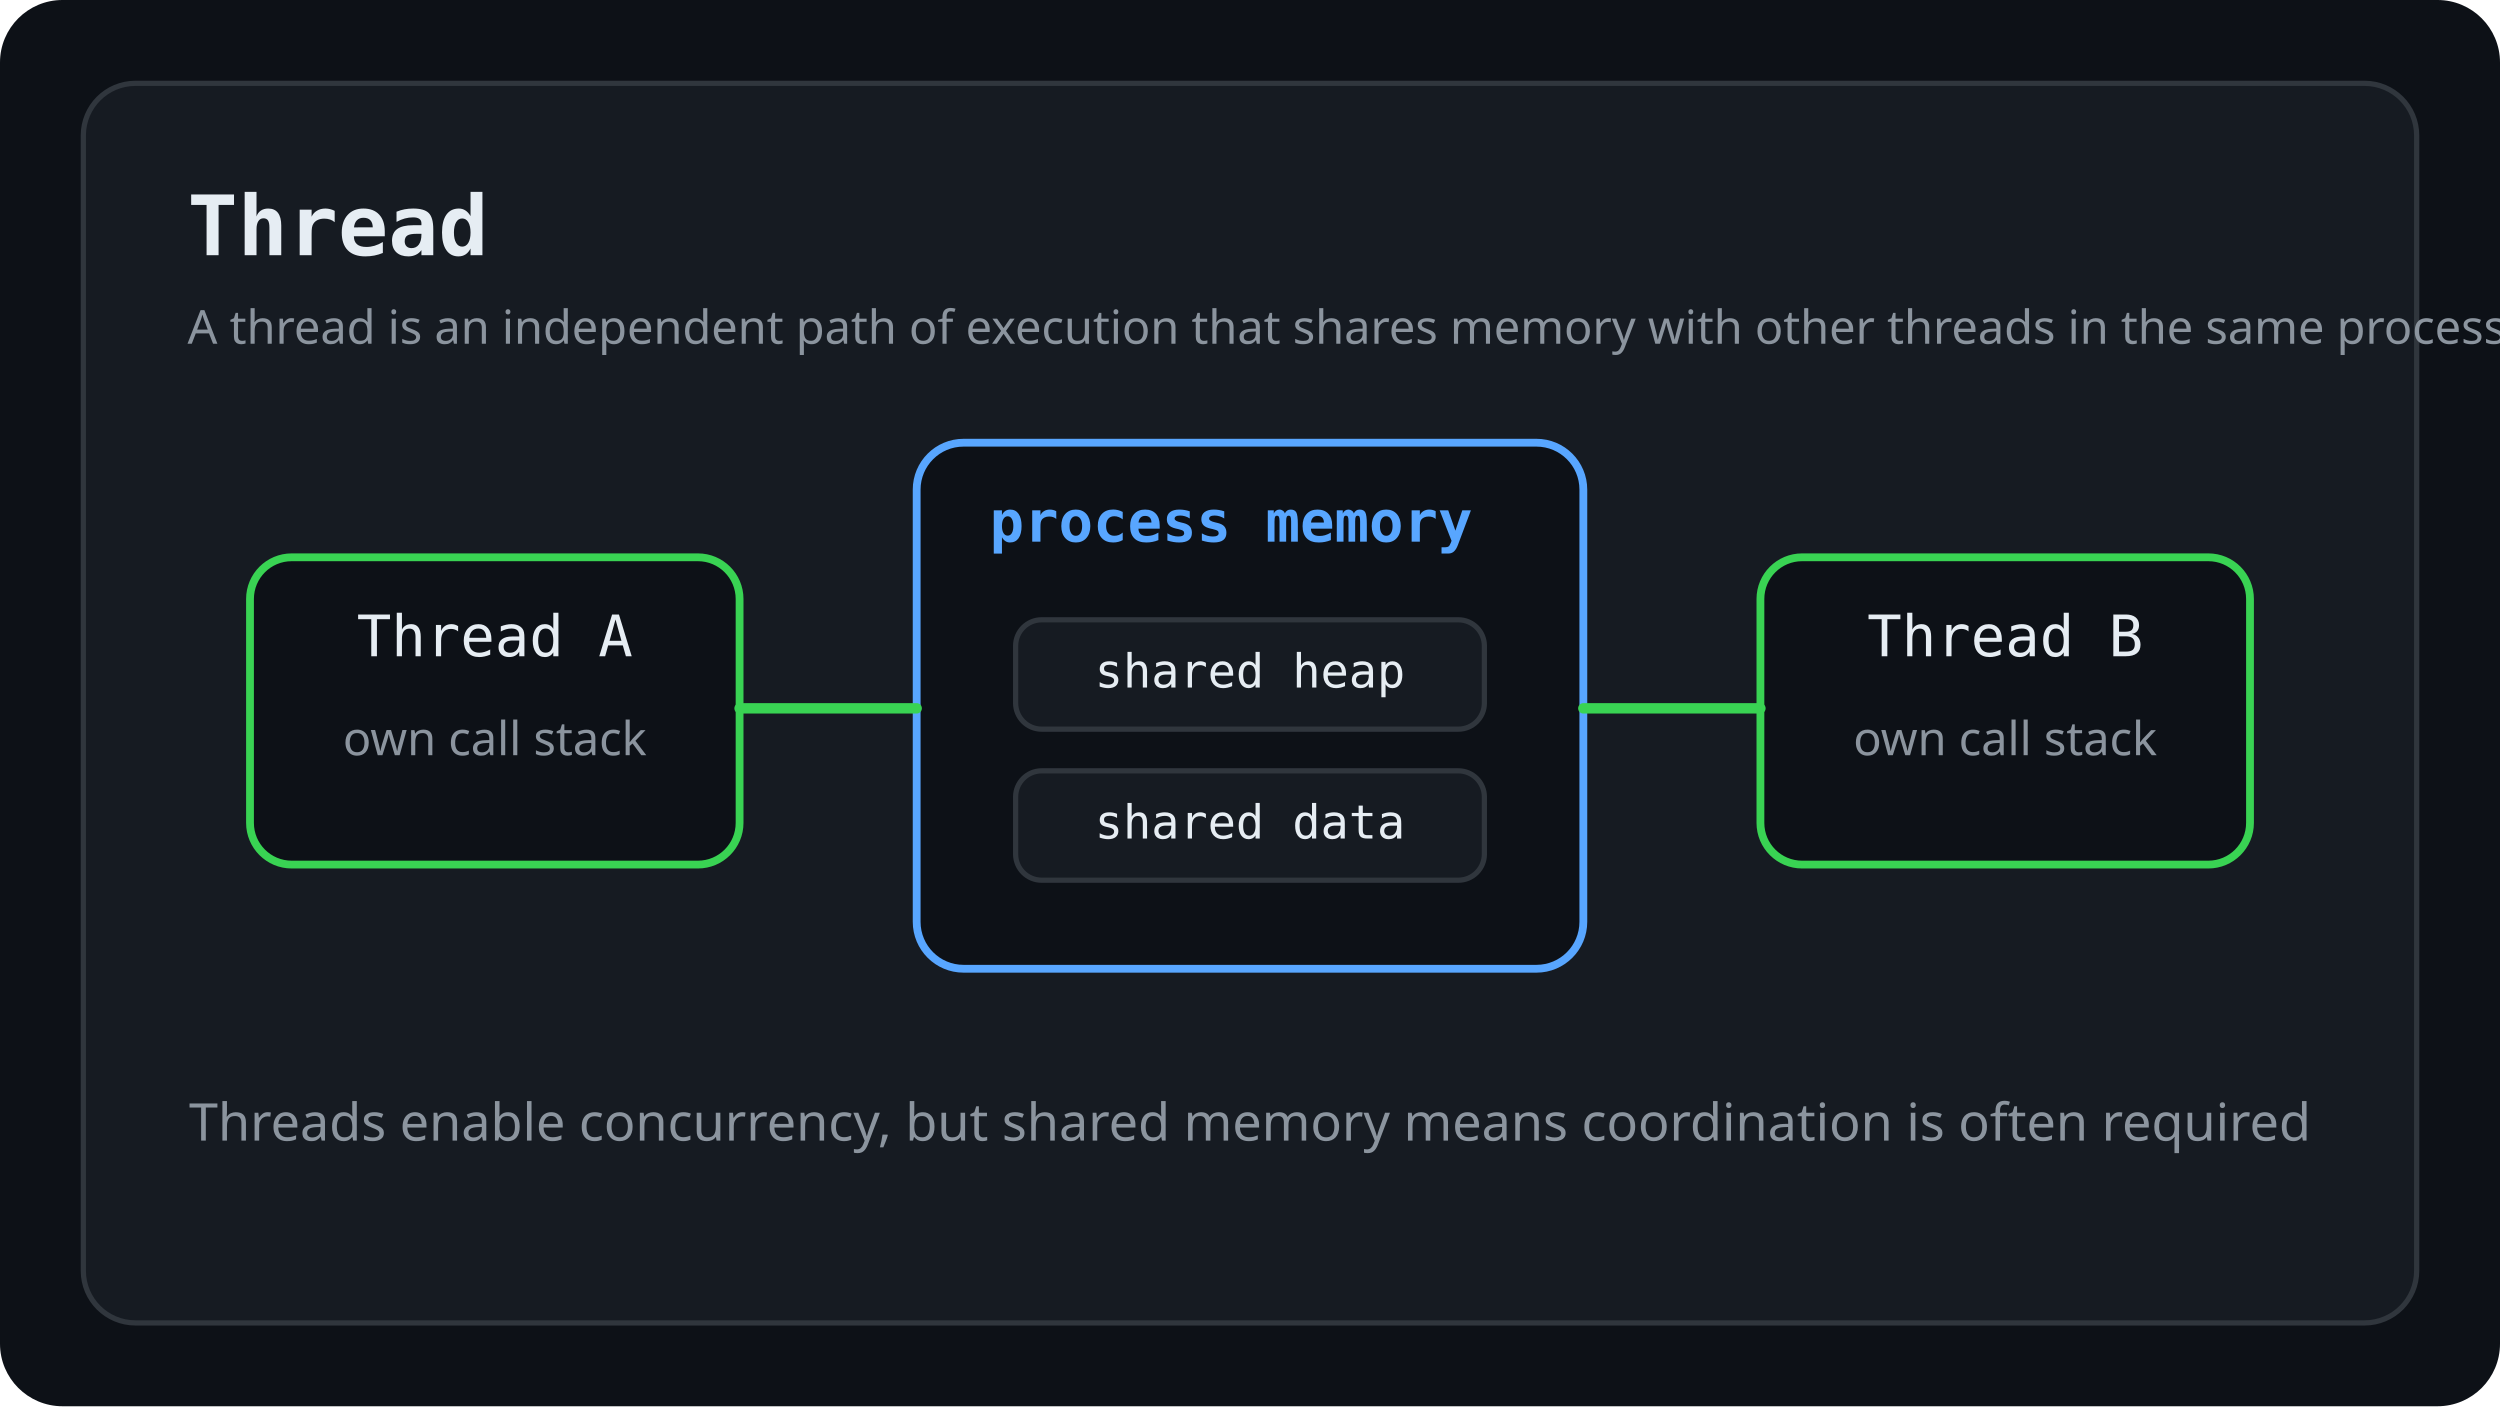
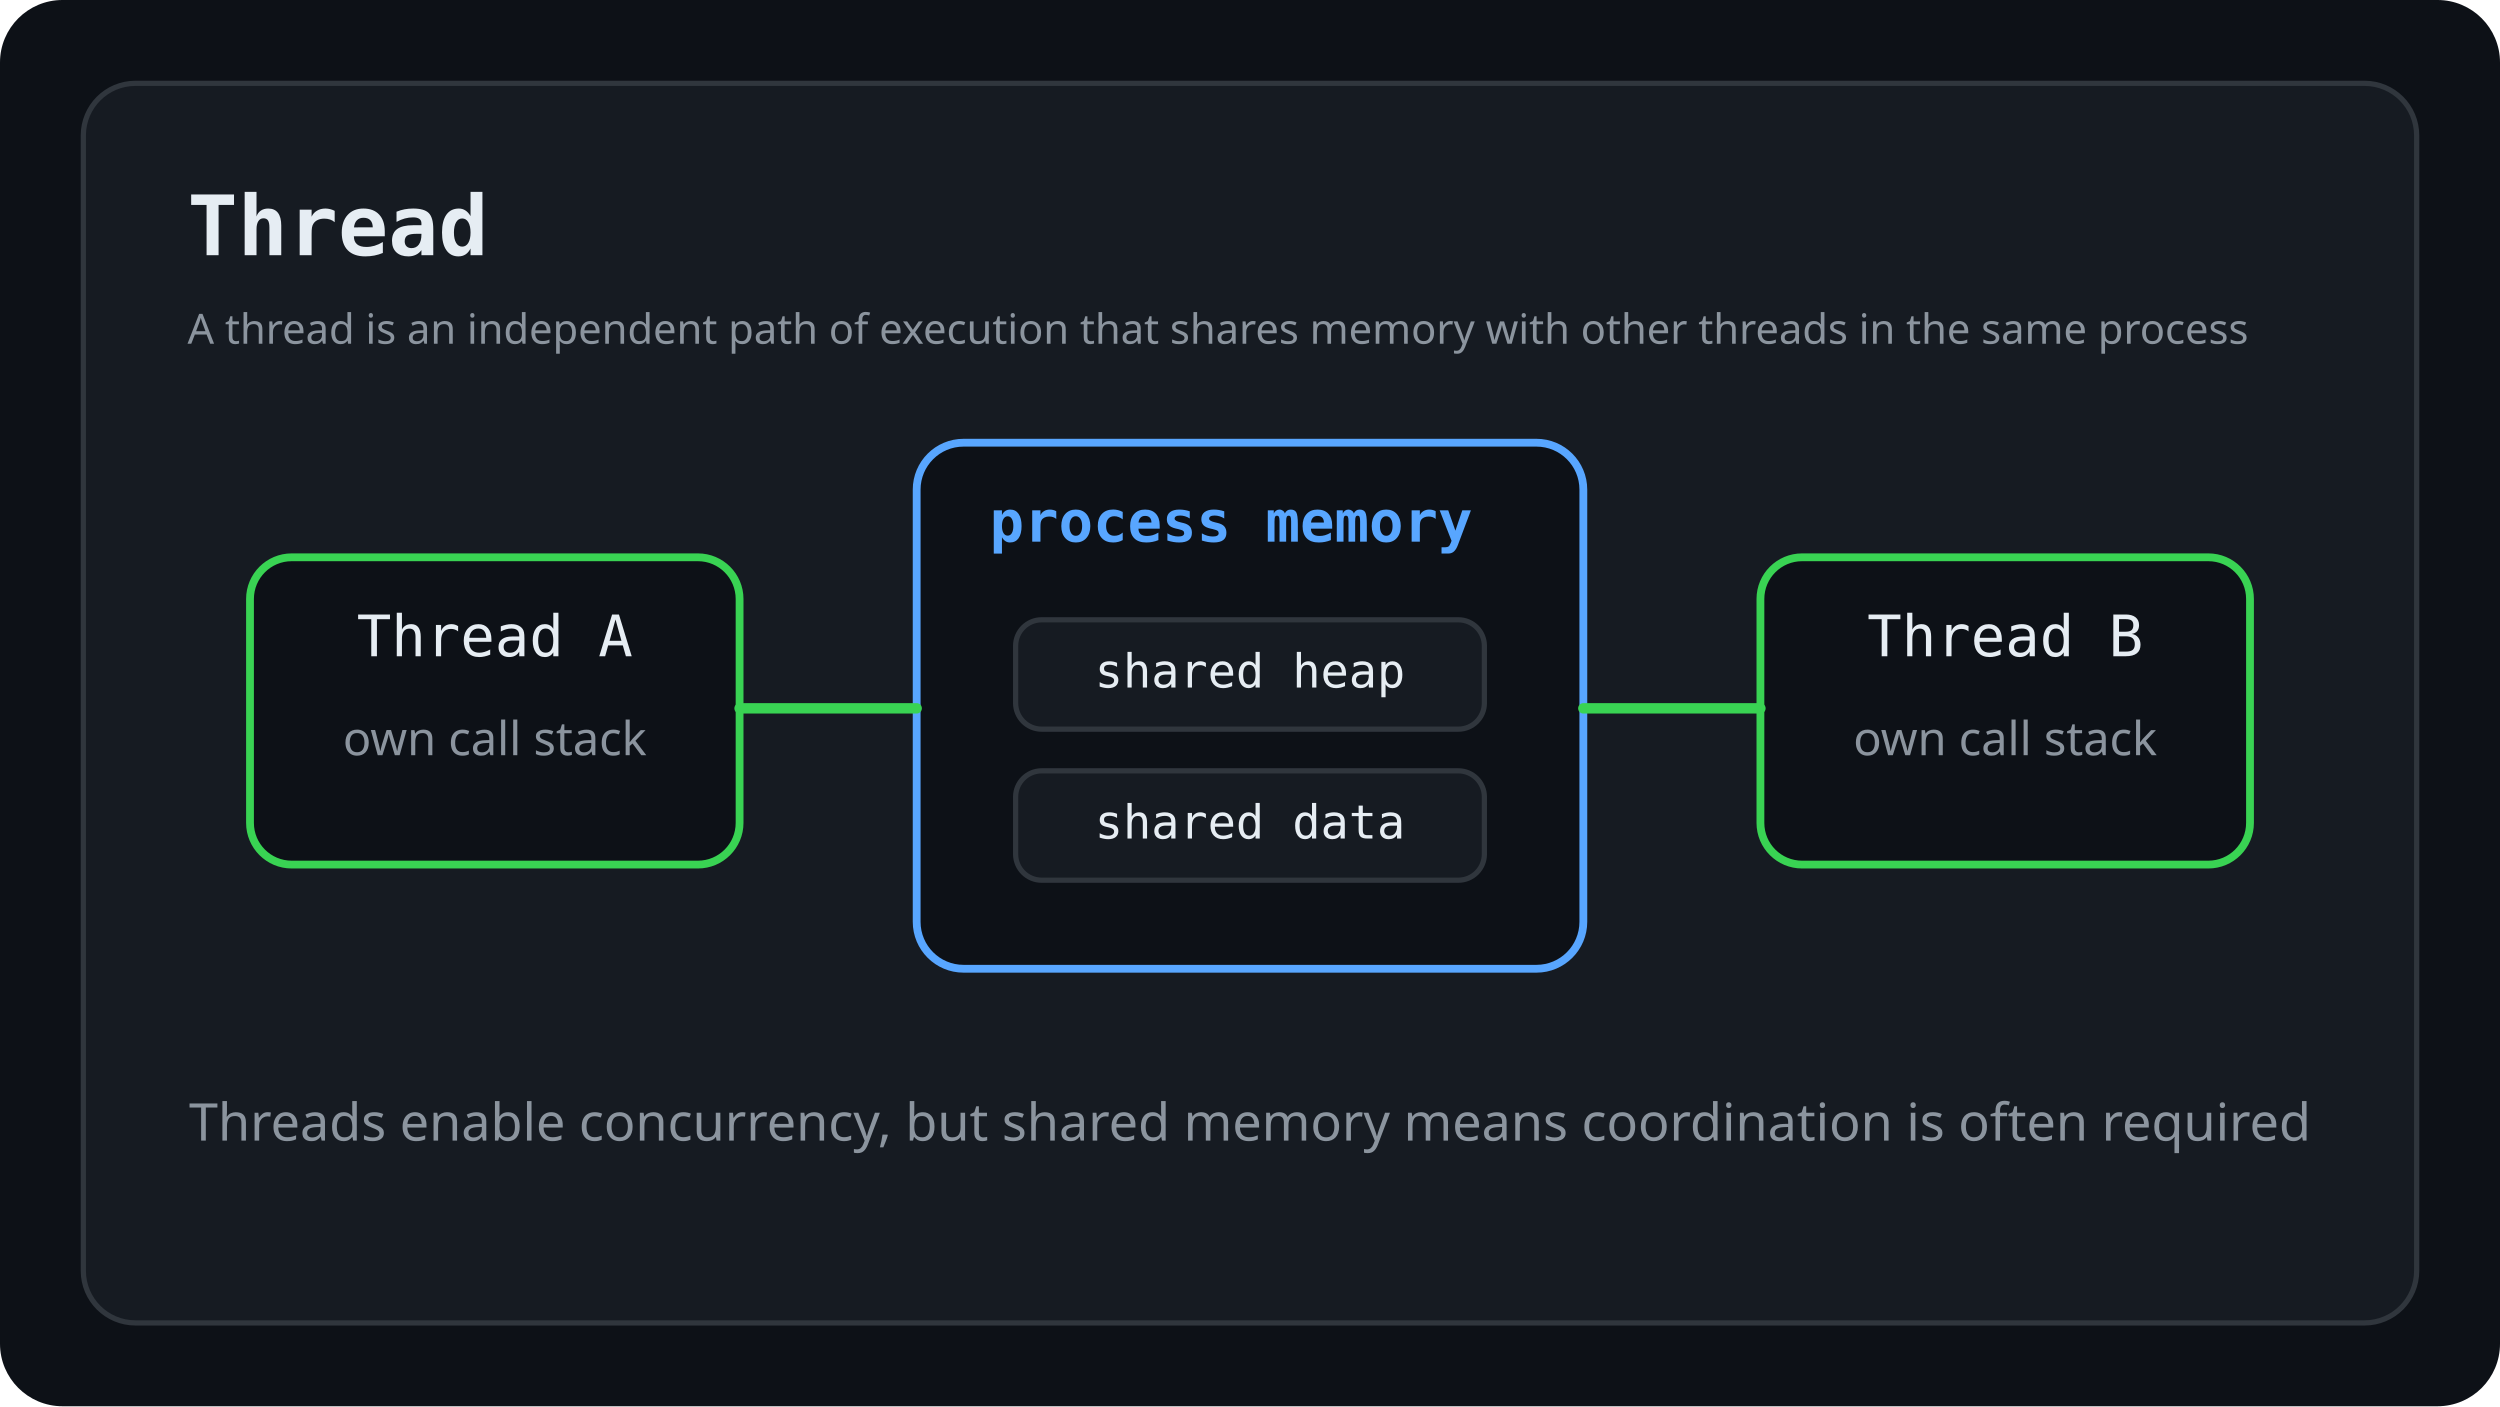
<svg xmlns="http://www.w3.org/2000/svg" width="960" height="540" viewBox="0 0 960 540" fill="none">
  <rect width="960" height="540" rx="24" fill="#0D1117" />
  <rect x="32" y="32" width="896" height="476" rx="20" fill="#161B22" stroke="#30363D" stroke-width="2" />
  <text x="72" y="98" fill="#E6EDF3" font-family="JetBrains Mono, monospace" font-size="32" font-weight="700">Thread</text>
-   <text x="72" y="132" fill="#8B949E" font-family="IBM Plex Sans, sans-serif" font-size="18">A thread is an independent path of execution that shares memory with other threads in the same process</text>
+   <text x="72" y="132" fill="#8B949E" font-family="IBM Plex Sans, sans-serif" font-size="16">A thread is an independent path of execution that shares memory with other threads in the same process</text>
  <rect x="352" y="170" width="256" height="202" rx="18" fill="#0D1117" stroke="#58A6FF" stroke-width="3" />
  <text x="380" y="208" fill="#58A6FF" font-family="JetBrains Mono, monospace" font-size="22" font-weight="700">process memory</text>
  <rect x="390" y="238" width="180" height="42" rx="10" fill="#161B22" stroke="#30363D" stroke-width="2" />
  <rect x="390" y="296" width="180" height="42" rx="10" fill="#161B22" stroke="#30363D" stroke-width="2" />
  <text x="480" y="264" text-anchor="middle" fill="#E6EDF3" font-family="JetBrains Mono, monospace" font-size="18">shared heap</text>
  <text x="480" y="322" text-anchor="middle" fill="#E6EDF3" font-family="JetBrains Mono, monospace" font-size="18">shared data</text>
  <rect x="96" y="214" width="188" height="118" rx="16" fill="#0D1117" stroke="#39D353" stroke-width="3" />
  <rect x="676" y="214" width="188" height="118" rx="16" fill="#0D1117" stroke="#39D353" stroke-width="3" />
  <text x="190" y="252" text-anchor="middle" fill="#E6EDF3" font-family="JetBrains Mono, monospace" font-size="22">Thread A</text>
  <text x="190" y="290" text-anchor="middle" fill="#8B949E" font-family="IBM Plex Sans, sans-serif" font-size="18">own call stack</text>
  <text x="770" y="252" text-anchor="middle" fill="#E6EDF3" font-family="JetBrains Mono, monospace" font-size="22">Thread B</text>
  <text x="770" y="290" text-anchor="middle" fill="#8B949E" font-family="IBM Plex Sans, sans-serif" font-size="18">own call stack</text>
  <path d="M284 272H352" stroke="#39D353" stroke-width="4" stroke-linecap="round" />
  <path d="M676 272H608" stroke="#39D353" stroke-width="4" stroke-linecap="round" />
  <text x="480" y="438" text-anchor="middle" fill="#8B949E" font-family="IBM Plex Sans, sans-serif" font-size="20">Threads enable concurrency, but shared memory means coordination is often required</text>
</svg>
